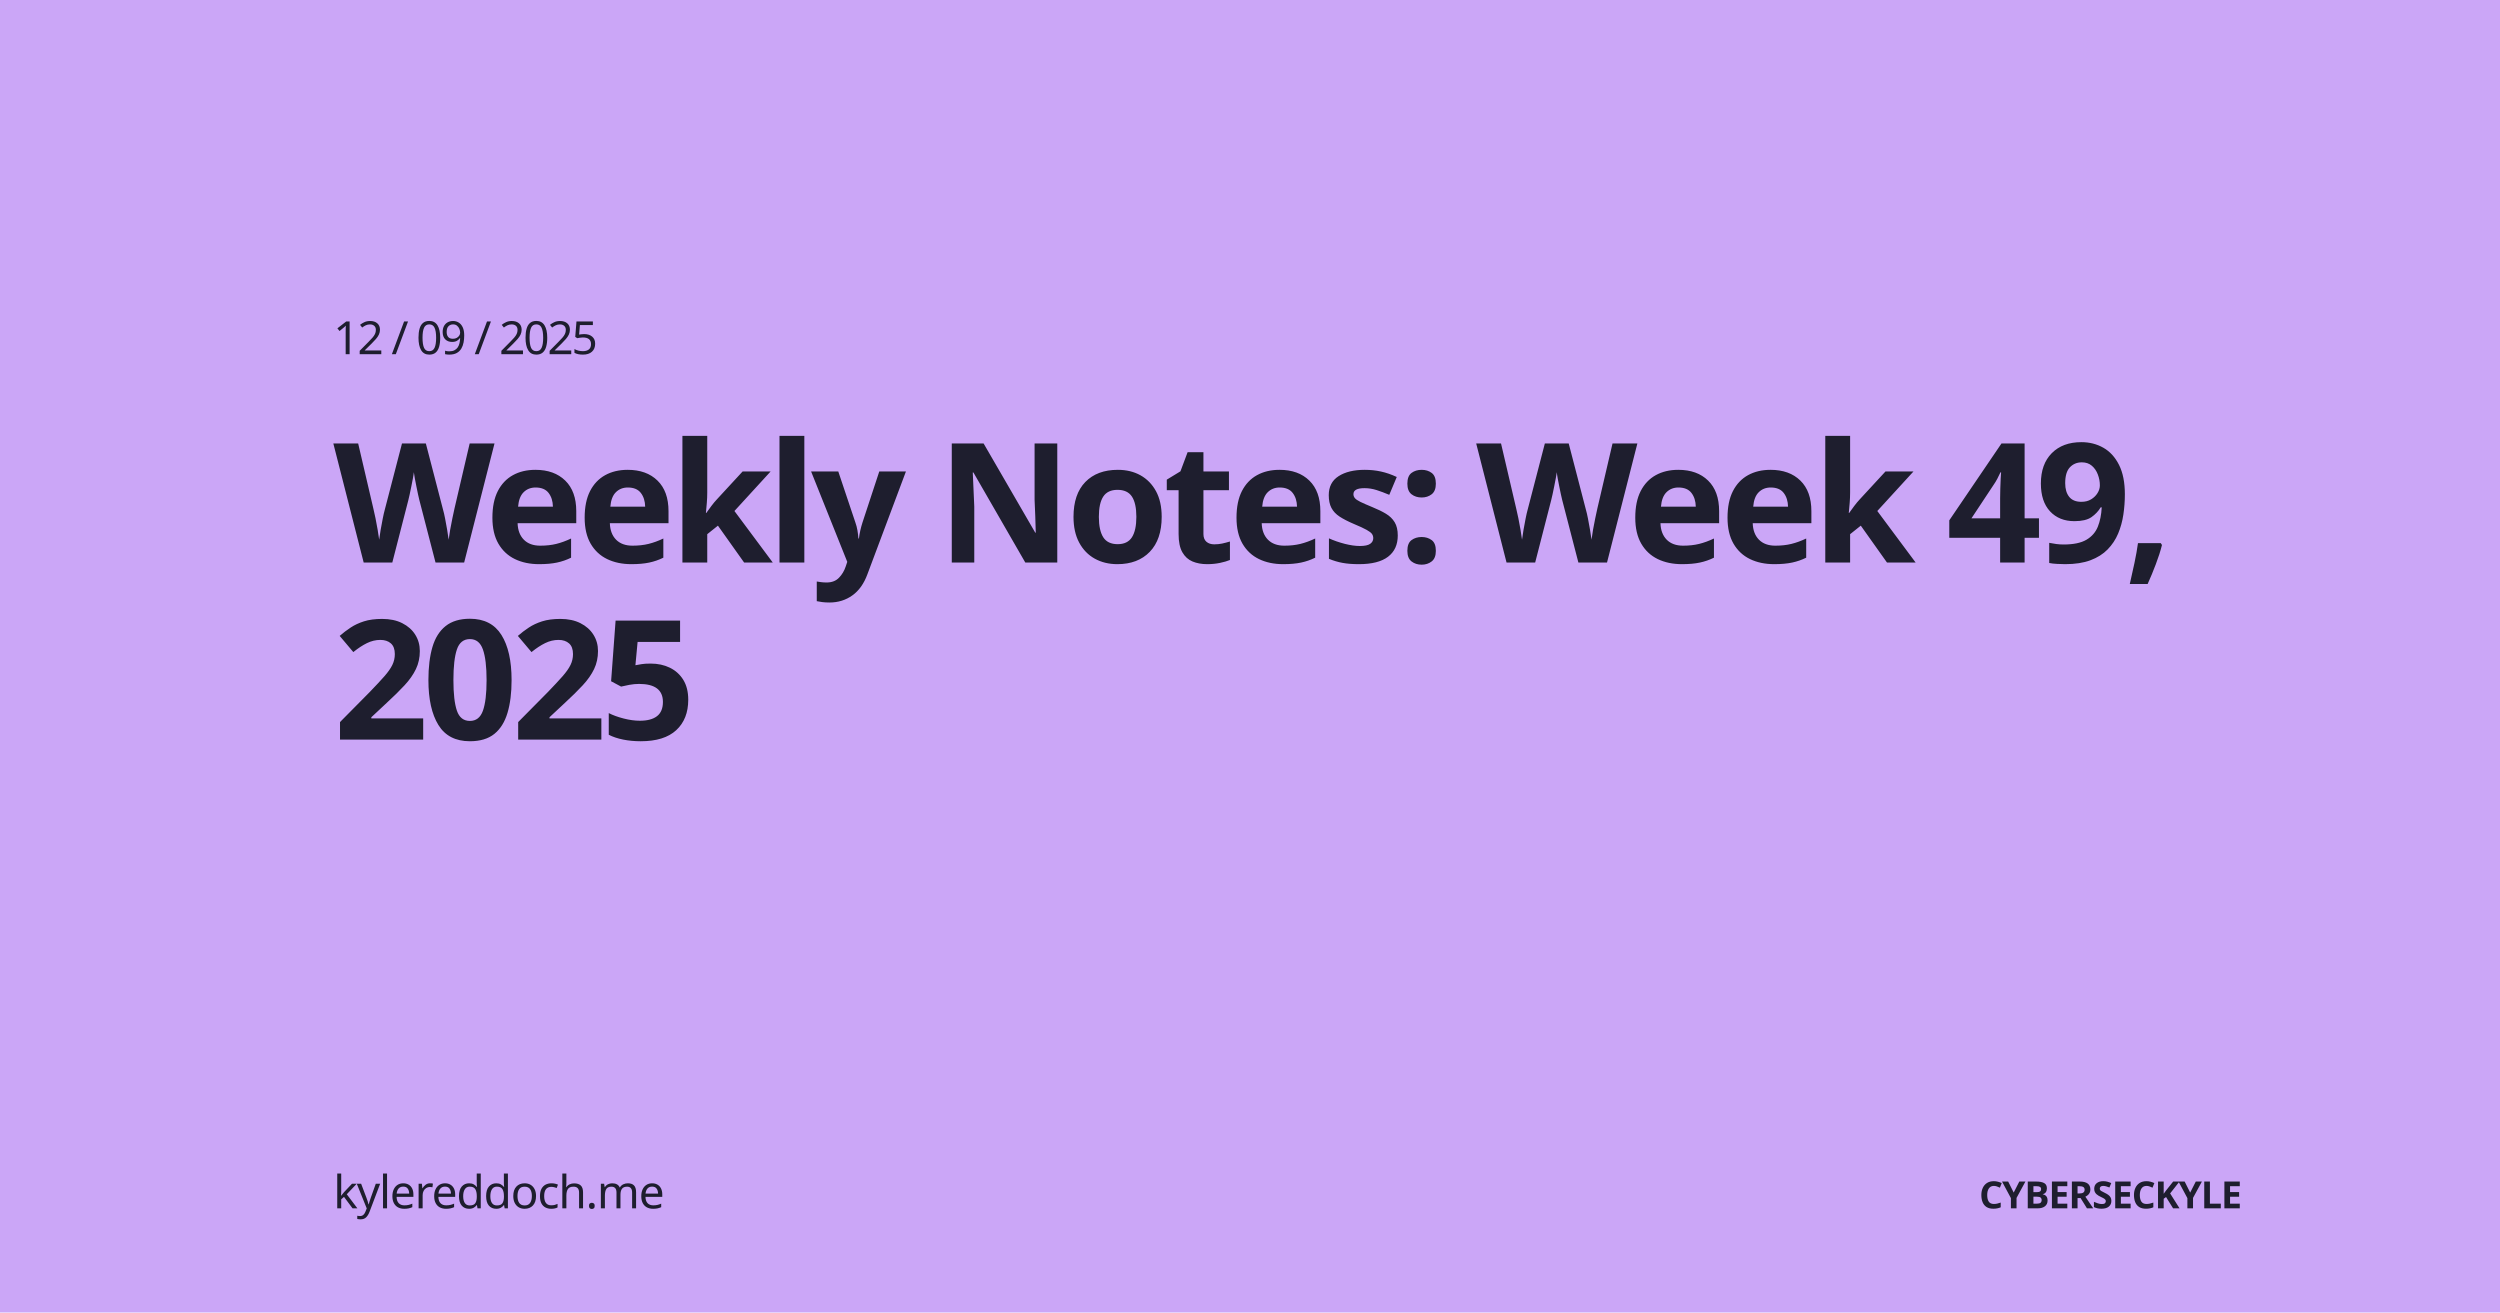
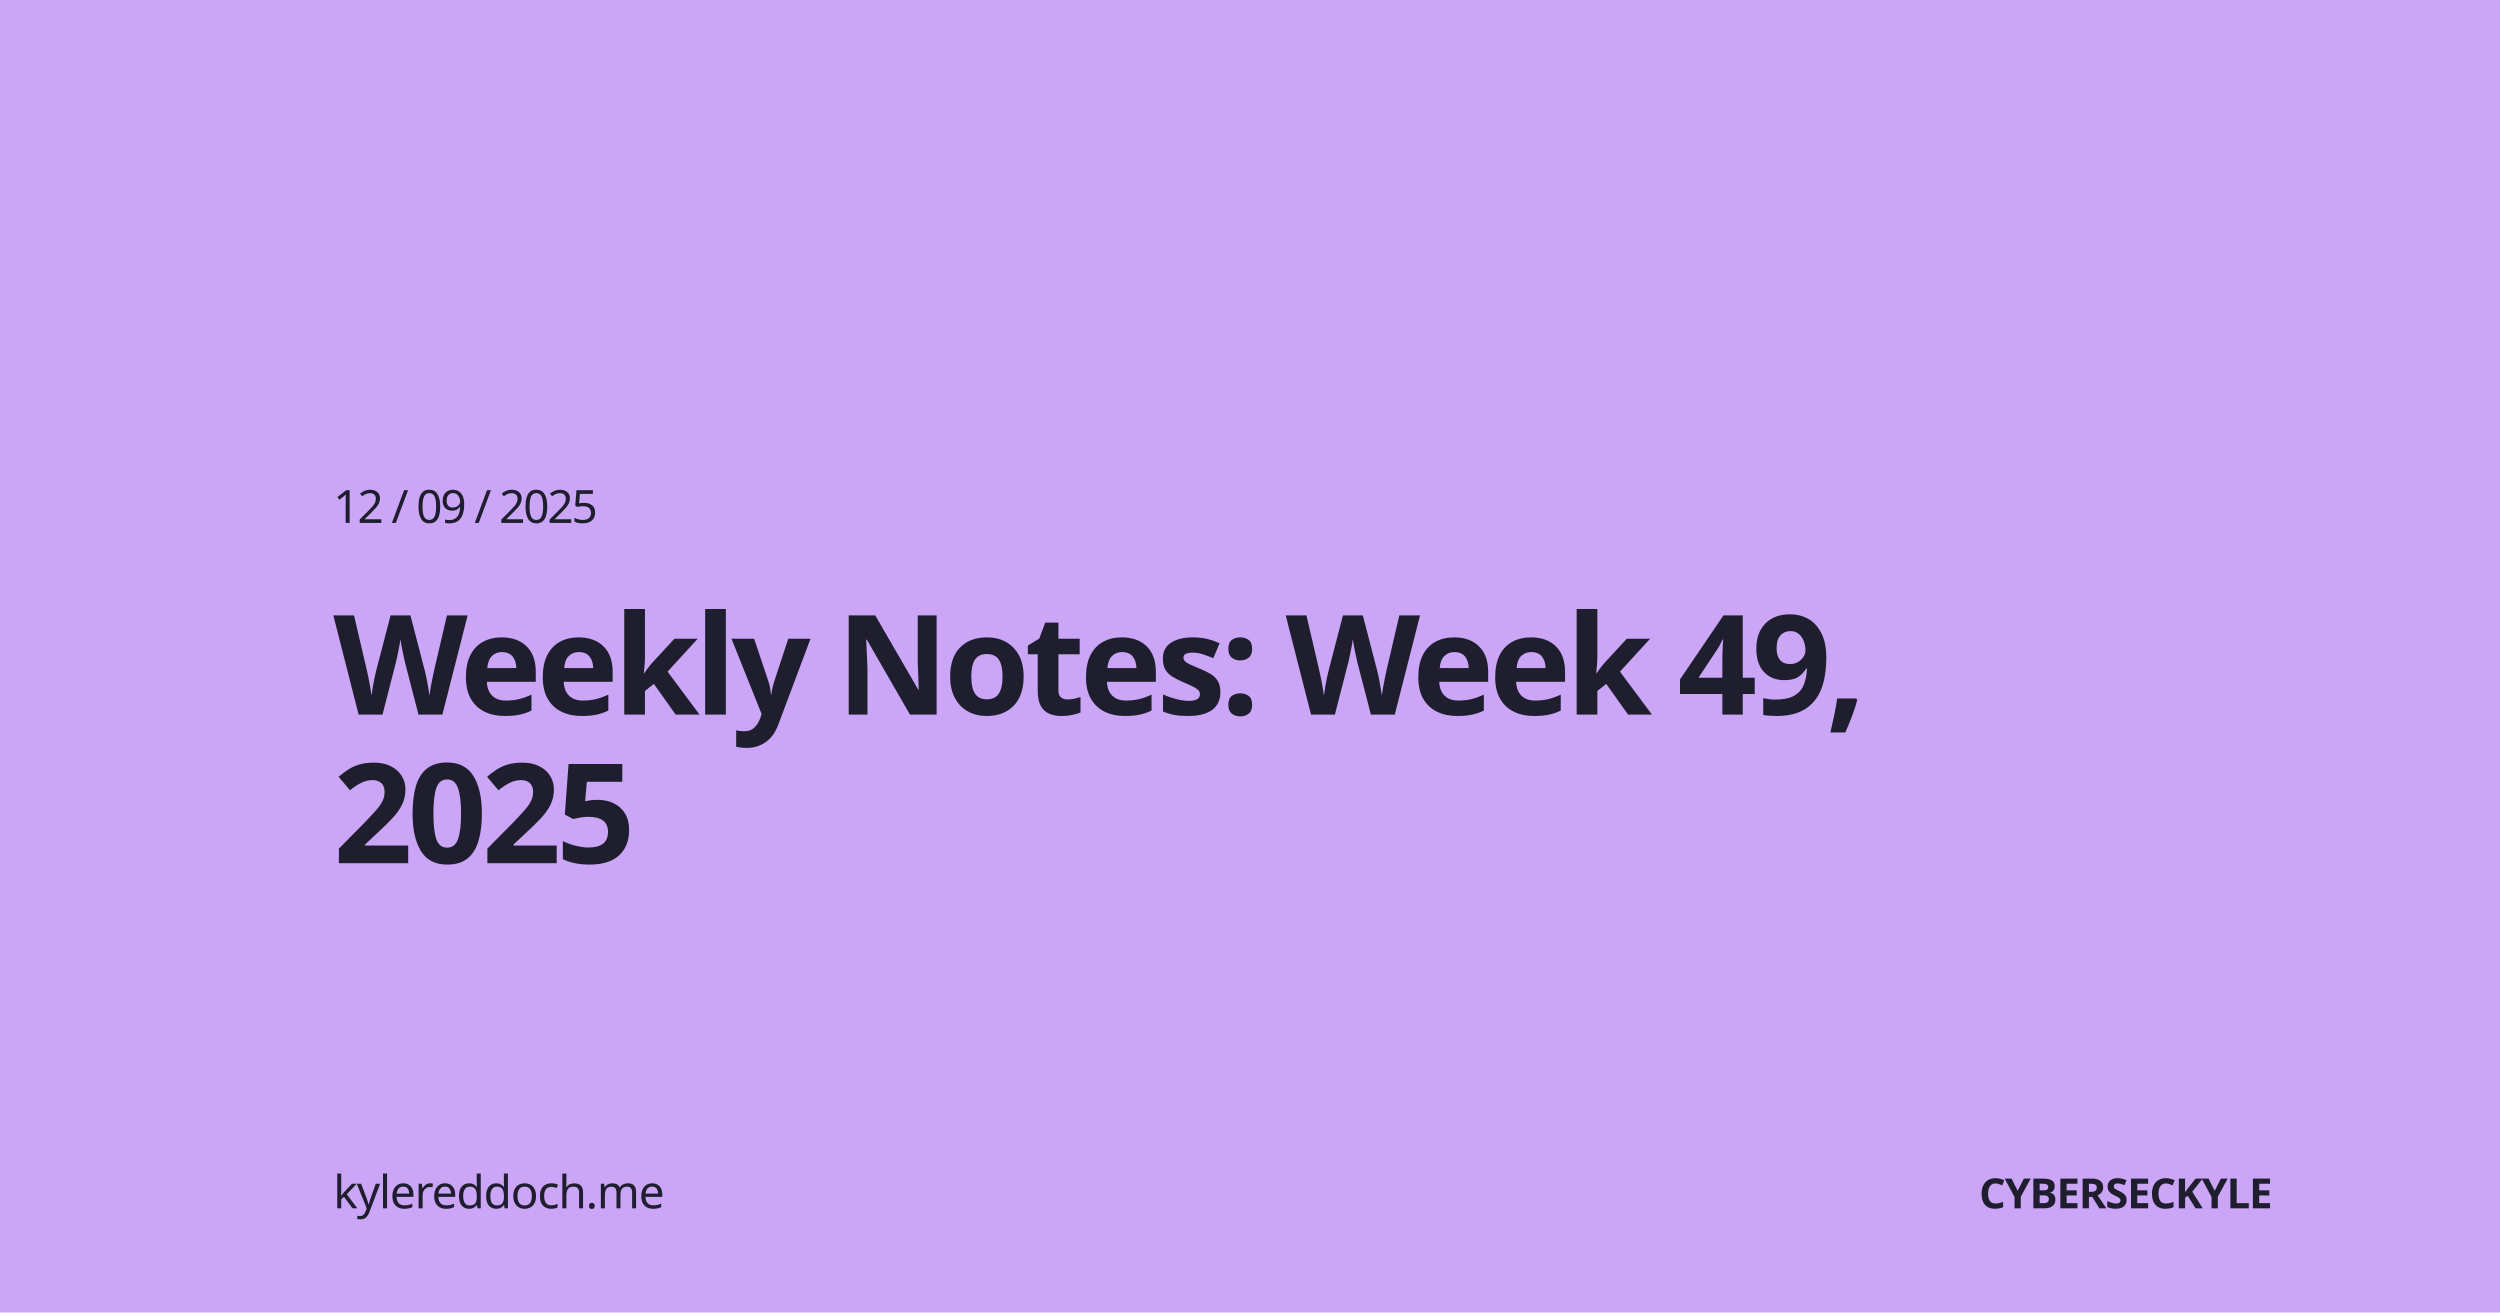
<svg xmlns="http://www.w3.org/2000/svg" width="1200" height="630" viewBox="0 0 1200 630" version="1.1">
  <rect id="bg" width="100%" height="100%" opacity="1" fill="#cba6f7" />
  <text font-family="'Atkinson Hyperlegible', Ubuntu, sans-serif" font-size="22" font-weight="500" fill="#1e1e2e" letter-spacing="-1">
-     <tspan x="160" y="170">
+     <tspan x="160" y="251">
      12 / 09 / 2025
    </tspan>
  </text>
-   <text id="text" font-family="'Red Hat Display', Ubuntu, sans-serif" font-size="80" font-weight="900" fill="#1e1e2e" letter-spacing="-3">
-     <tspan x="160" y="270"> Weekly Notes: Week 49, </tspan>
-     <tspan x="160" y="355"> 2025 </tspan>
+   <text id="text" font-family="'Atkinson Hyperlegible', Ubuntu, sans-serif" font-size="66.667" font-weight="750" fill="#1e1e2e" letter-spacing="-2.5">
+     <tspan x="160" y="343">
+         Weekly Notes: Week 49,
+       </tspan>
+     <tspan x="160" y="414.333">
+         2025
+       </tspan>
  </text>
  <text font-family="'Atkinson Hyperlegible', Ubuntu, sans-serif" font-size="22" font-weight="500" fill="#1e1e2e" letter-spacing="-0.5">
    <tspan x="160" y="580">kylereddoch.me</tspan>
  </text>
-   <text font-family="'Red Hat Display', Ubuntu, sans-serif" font-size="18" font-weight="950" fill="#1e1e2e" letter-spacing="-0.5">
+   <text font-family="'Atkinson Hyperlegible', Ubuntu, sans-serif" font-size="20" font-weight="600" fill="#1e1e2e" letter-spacing="-0.5">
    <tspan x="950" y="580">CYBERSECKYLE</tspan>
  </text>
</svg>
